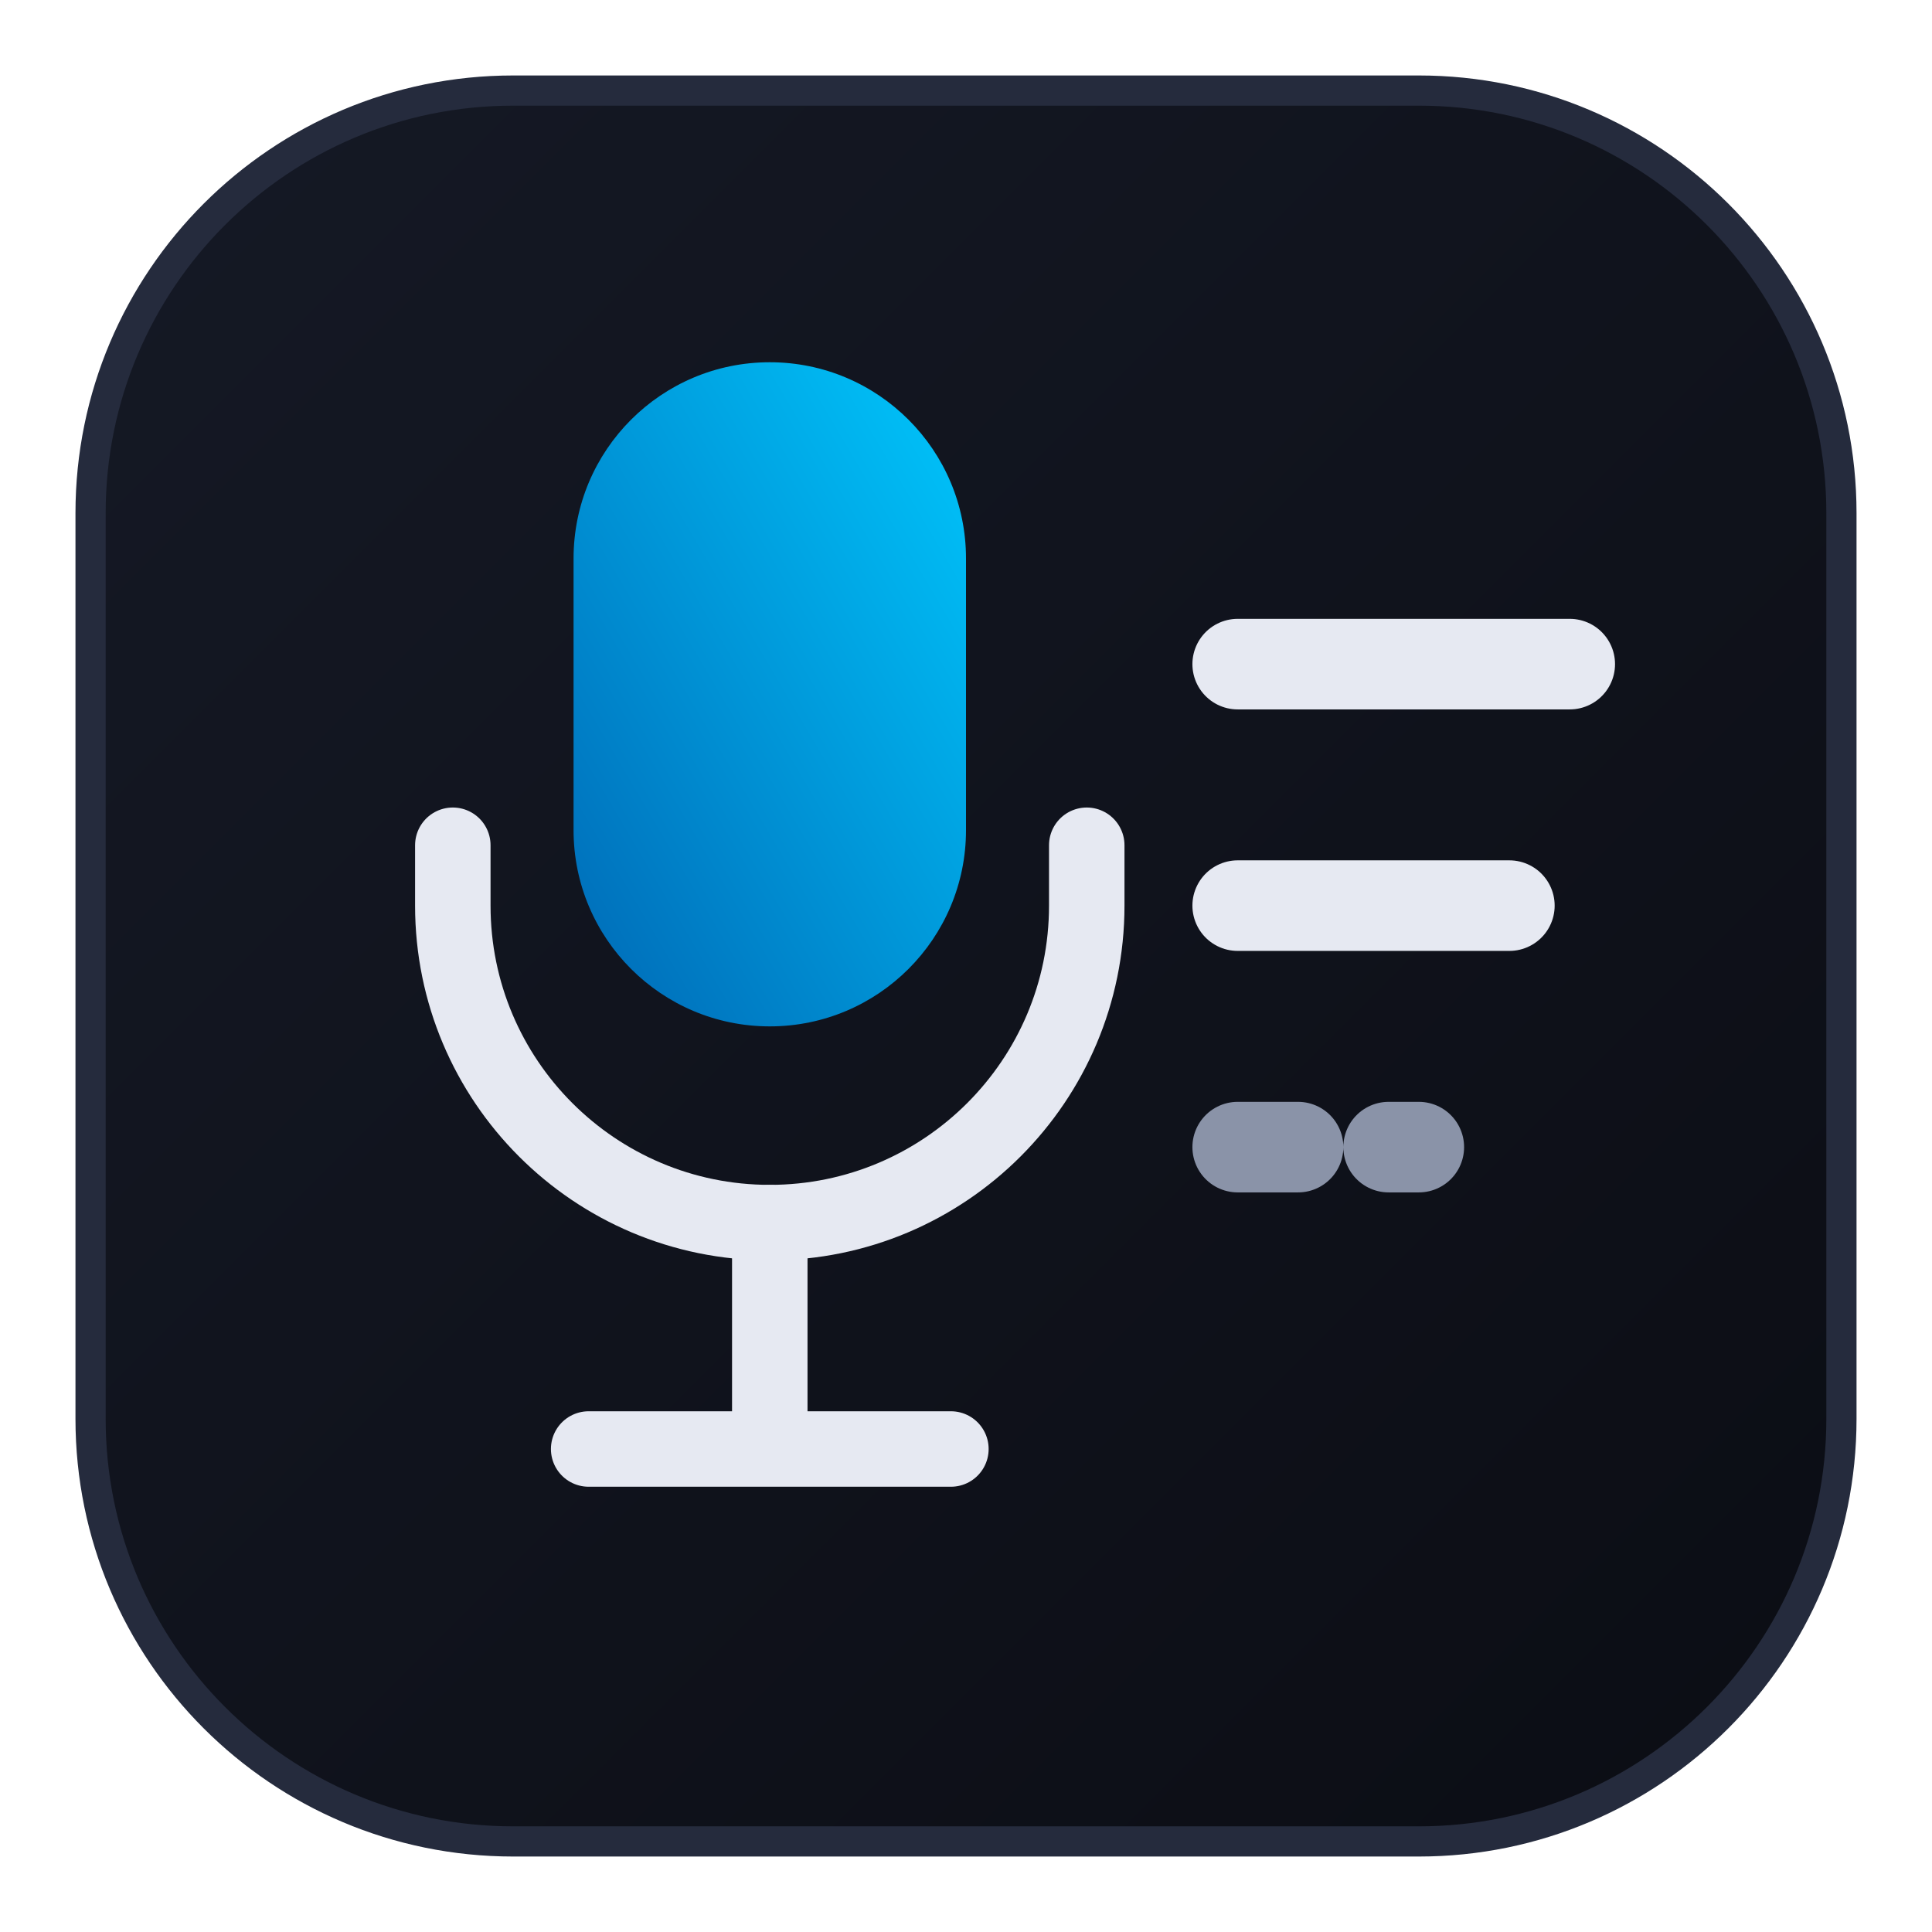
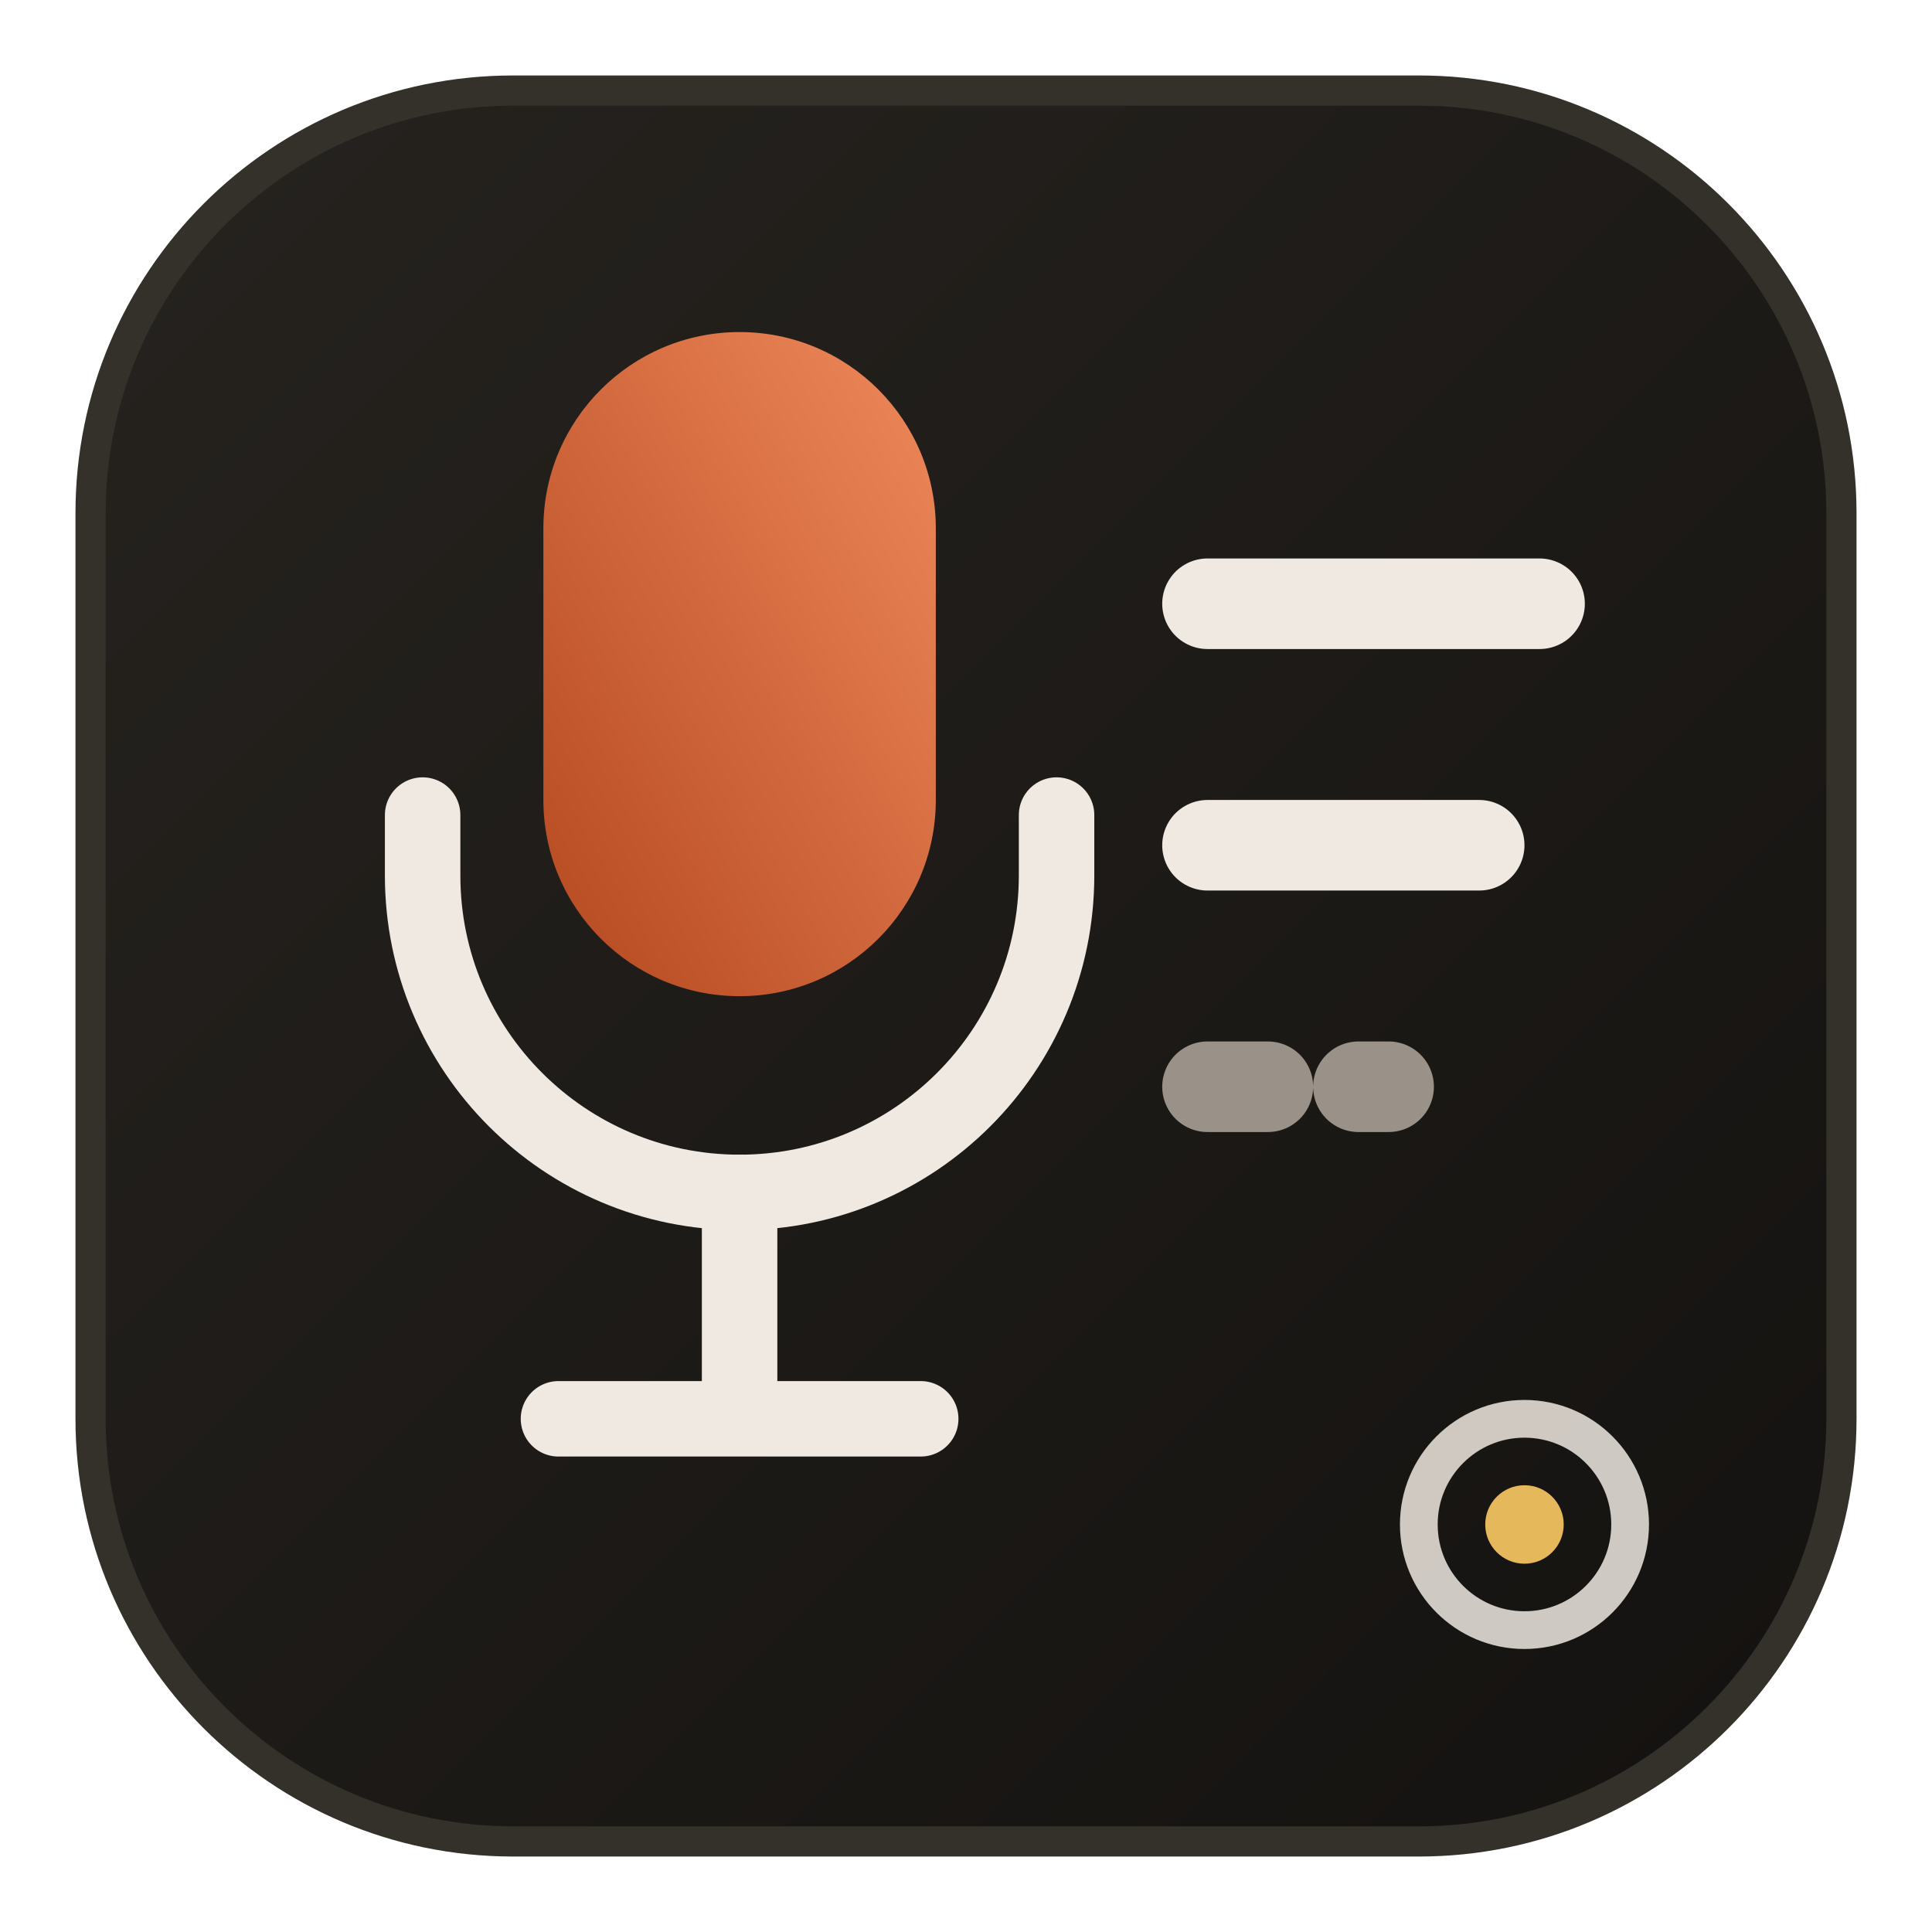
- <svg xmlns="http://www.w3.org/2000/svg" width="128" height="128" viewBox="0 0 128 128">
+ <svg xmlns="http://www.w3.org/2000/svg" width="128" height="128" viewBox="0 0 128 128" role="img" aria-label="Lectern">
  <defs>
    <linearGradient id="bg" x1="0" y1="0" x2="1" y2="1">
-       <stop offset="0" stop-color="#151925" />
-       <stop offset="1" stop-color="#0b0d14" />
+       <stop offset="0" stop-color="#26231f" />
+       <stop offset="1" stop-color="#141210" />
    </linearGradient>
    <linearGradient id="ac" x1="0" y1="1" x2="1" y2="0">
-       <stop offset="0" stop-color="#0068b5" />
-       <stop offset="1" stop-color="#00c7fd" />
+       <stop offset="0" stop-color="#b4471f" />
+       <stop offset="1" stop-color="#ef8a5c" />
    </linearGradient>
  </defs>
-   <rect x="6" y="6" width="116" height="116" rx="28" fill="url(#bg)" stroke="#252b3d" stroke-width="2" />
-   <rect x="38" y="24" width="26" height="44" rx="13" fill="url(#ac)" />
-   <path d="M30 56 v4 a21 21 0 0 0 42 0 v-4" fill="none" stroke="#e6e9f2" stroke-width="5" stroke-linecap="round" />
-   <line x1="51" y1="81" x2="51" y2="94" stroke="#e6e9f2" stroke-width="5" stroke-linecap="round" />
-   <line x1="39" y1="96" x2="63" y2="96" stroke="#e6e9f2" stroke-width="5" stroke-linecap="round" />
+   <rect x="6" y="6" width="116" height="116" rx="28" fill="url(#bg)" stroke="#34302a" stroke-width="2" />
+   <rect x="36" y="22" width="26" height="44" rx="13" fill="url(#ac)" />
+   <path d="M28 54 v4 a21 21 0 0 0 42 0 v-4" fill="none" stroke="#efe9e1" stroke-width="5" stroke-linecap="round" />
+   <line x1="49" y1="79" x2="49" y2="92" stroke="#efe9e1" stroke-width="5" stroke-linecap="round" />
+   <line x1="37" y1="94" x2="61" y2="94" stroke="#efe9e1" stroke-width="5" stroke-linecap="round" />
  <g stroke-linecap="round" stroke-width="6">
-     <line x1="82" y1="44" x2="104" y2="44" stroke="#e6e9f2" />
-     <line x1="82" y1="60" x2="100" y2="60" stroke="#e6e9f2" />
-     <line x1="82" y1="76" x2="94" y2="76" stroke="#8a93a8" stroke-dasharray="4 6" />
+     <line x1="80" y1="40" x2="102" y2="40" stroke="#efe9e1" />
+     <line x1="80" y1="56" x2="98" y2="56" stroke="#efe9e1" />
+     <line x1="80" y1="72" x2="92" y2="72" stroke="#9a9288" stroke-dasharray="4 6" />
  </g>
+   <circle cx="101" cy="101" r="7" fill="none" stroke="#efe9e1" stroke-width="2.5" stroke-opacity="0.85" />
+   <circle cx="101" cy="101" r="2.6" fill="#e6b85c" />
</svg>
